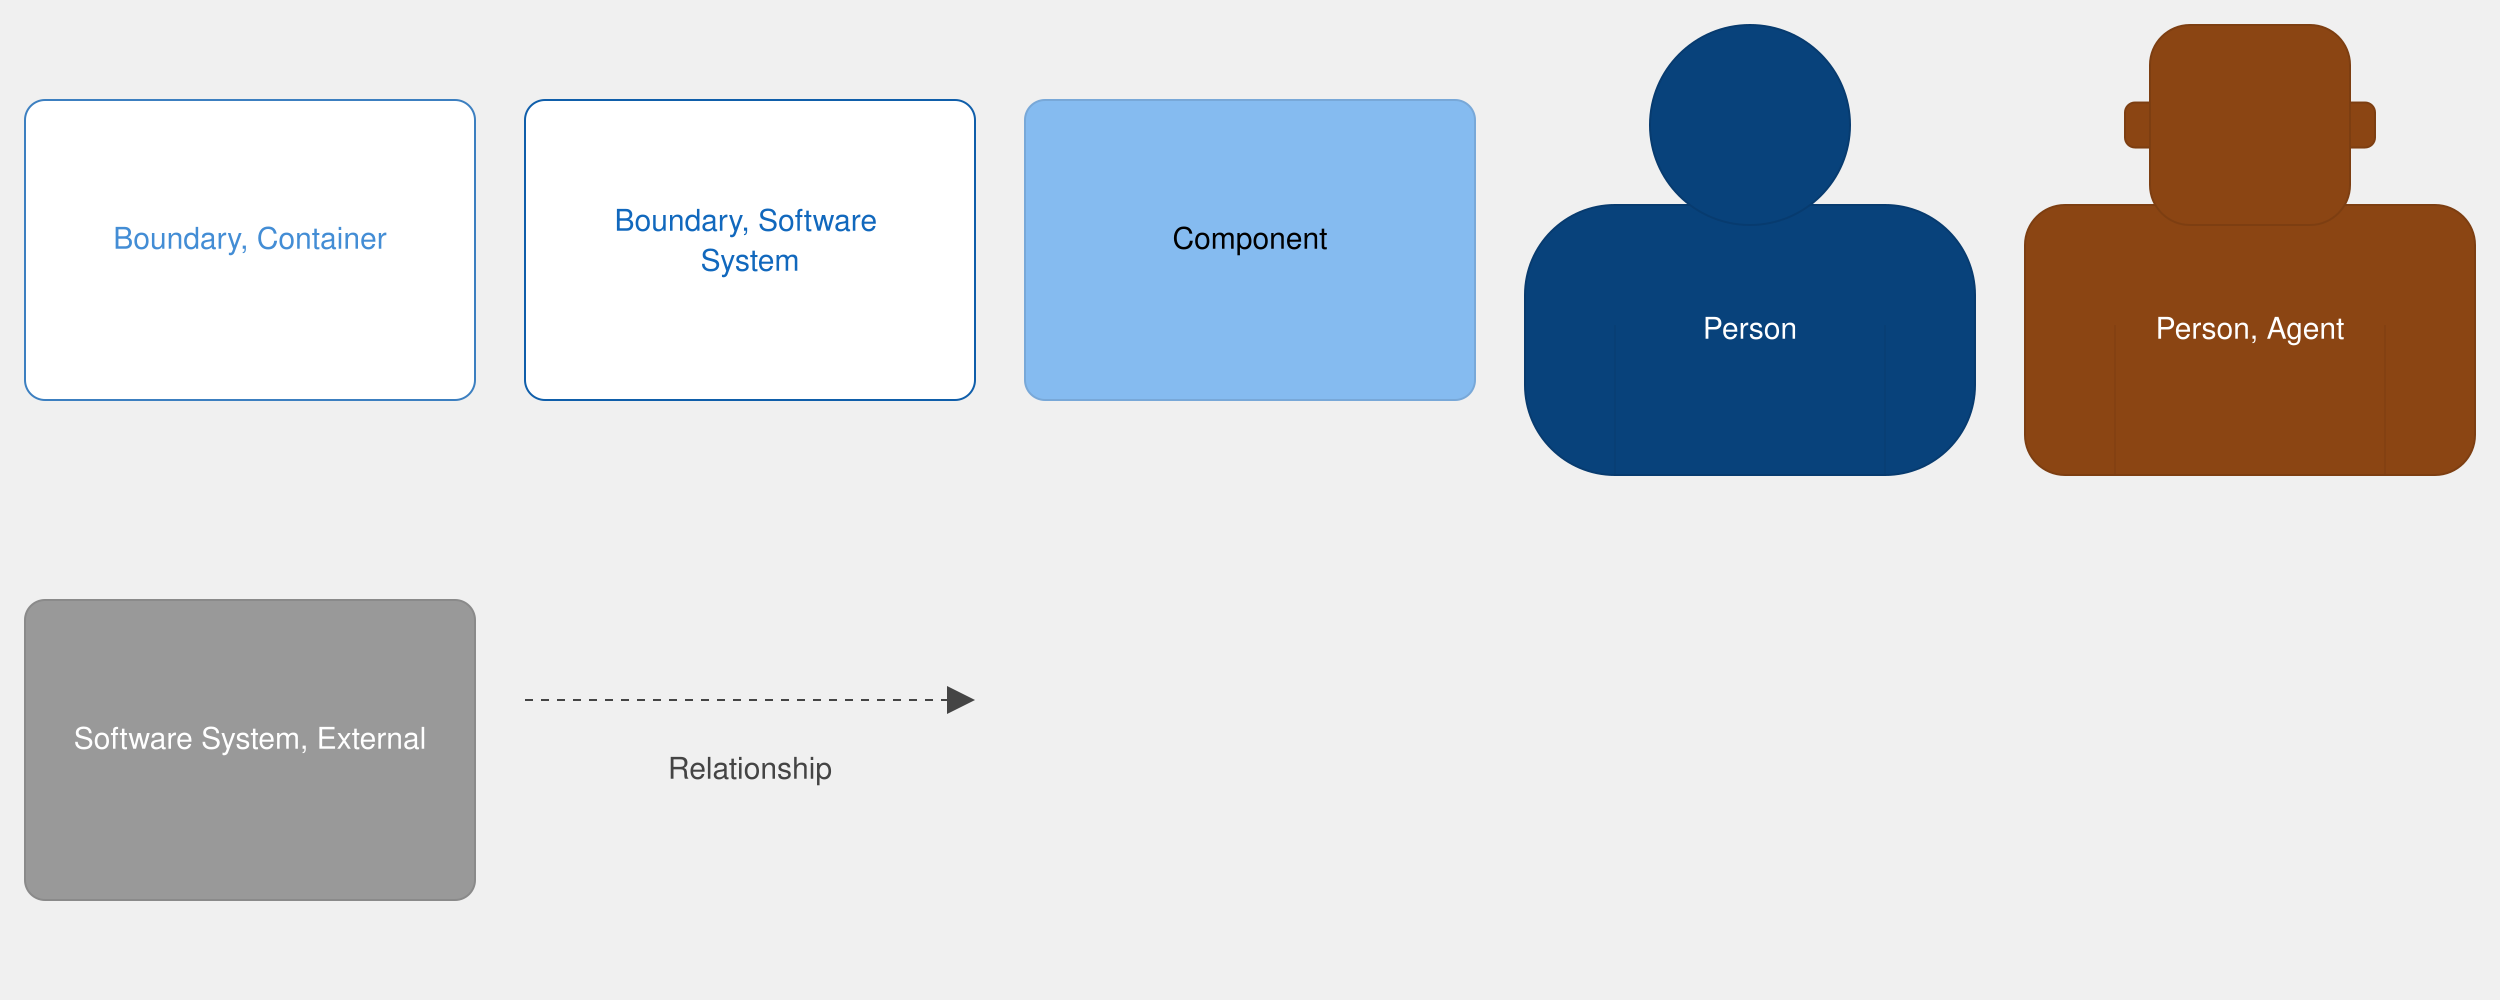
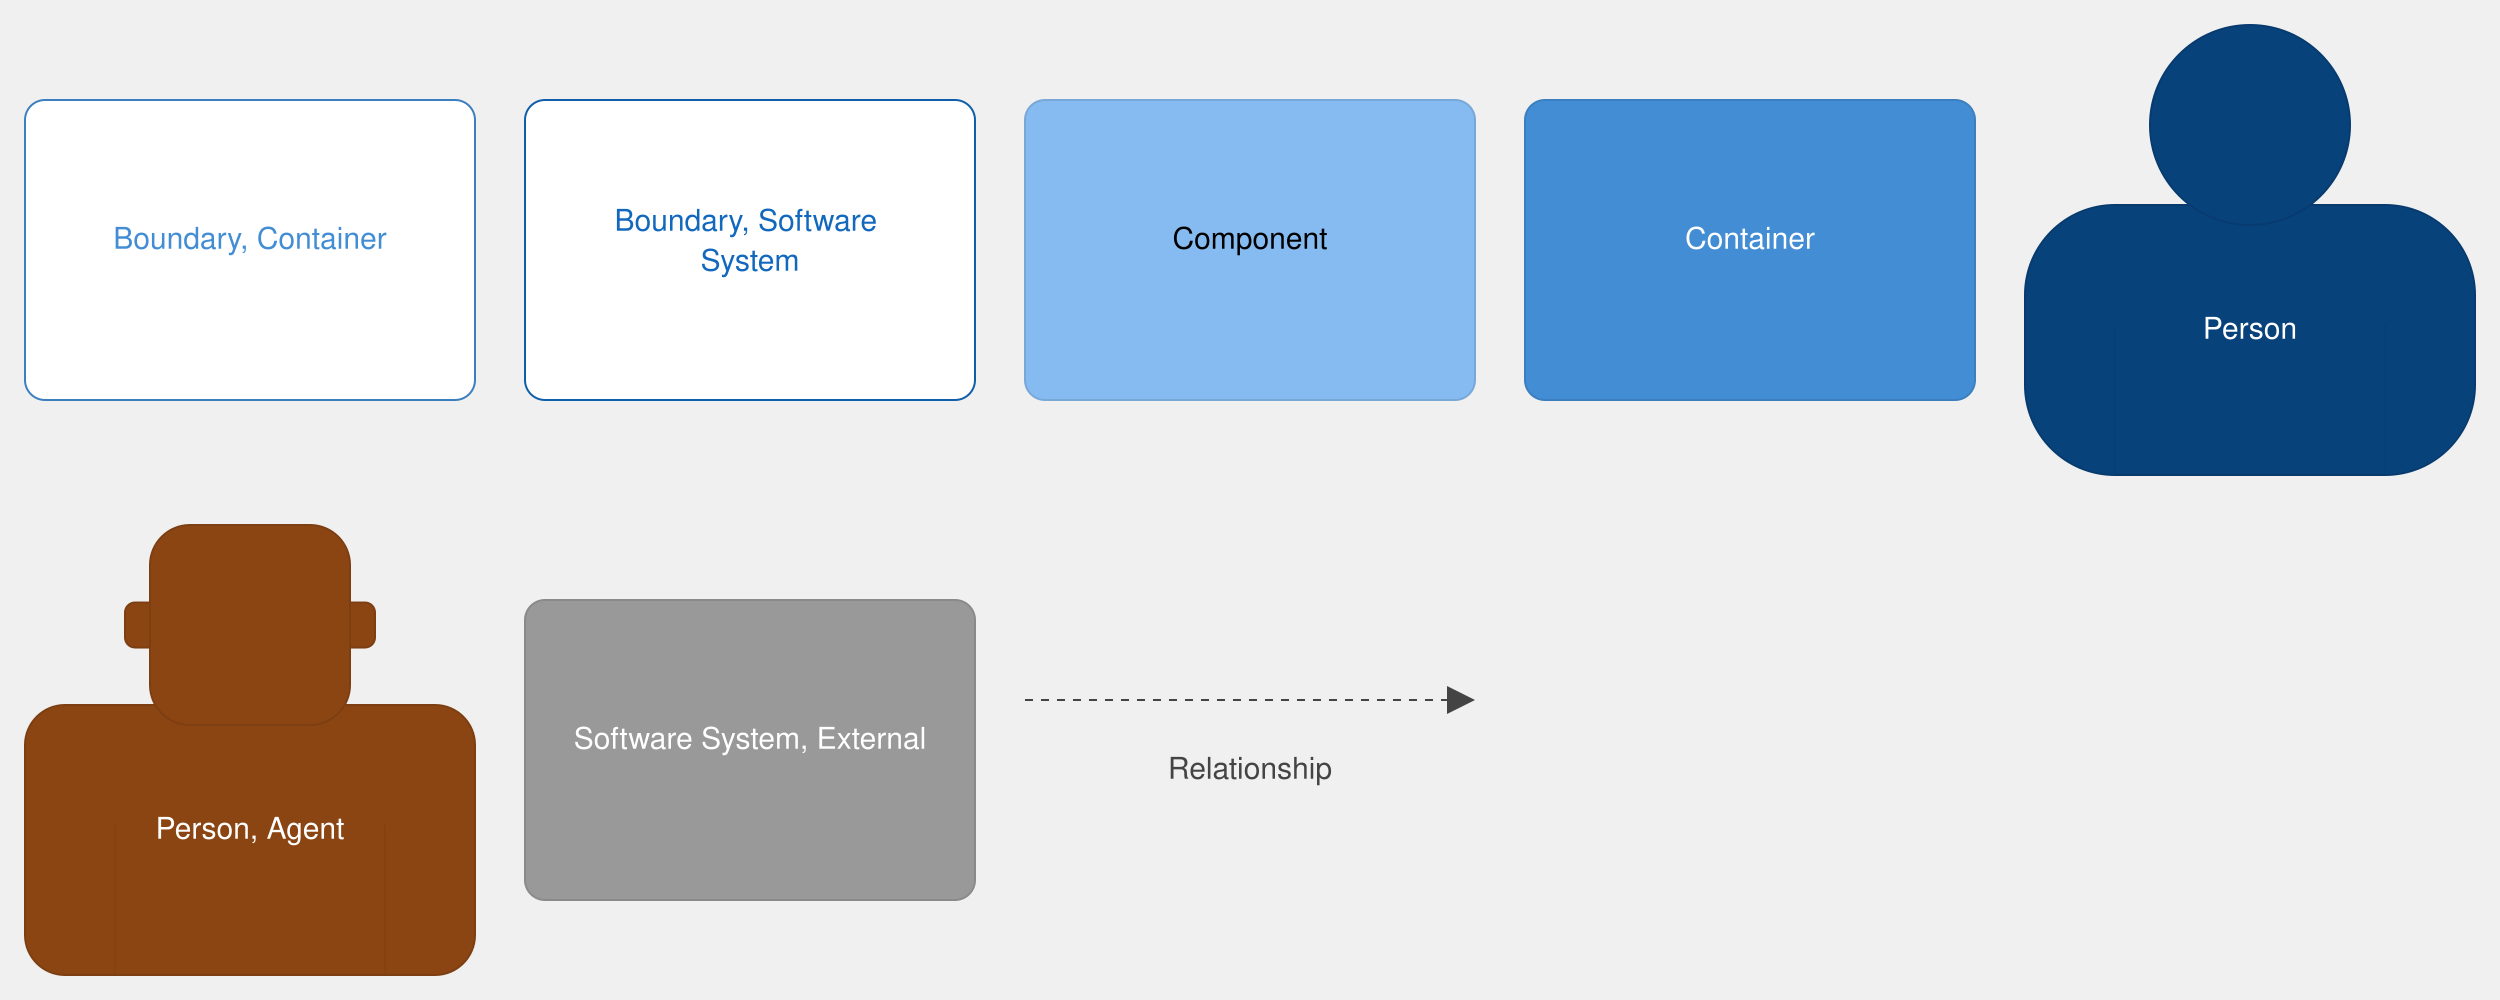
<svg xmlns="http://www.w3.org/2000/svg" version="1.1" viewBox="0 0 2500 1000" style="background: #ffffff">
  <g transform="translate(25,100)">
    <rect width="450" height="300" rx="20" ry="20" x="0" y="0" fill="#ffffff" stroke-width="2" stroke="#3c7fc0" stroke-dasharray="" />
    <text x="225" y="95" text-anchor="middle" dominant-baseline="hanging" fill="#438dd5" font-size="30px" font-family="Tahoma, Verdana, Helvetica, Arial">
      <tspan x="225" dy="40px">Boundary, Container</tspan>
    </text>
  </g>
  <g transform="translate(525,100)">
    <rect width="450" height="300" rx="20" ry="20" x="0" y="0" fill="#ffffff" stroke-width="2" stroke="#0f5eaa" stroke-dasharray="" />
    <text x="225" y="77" text-anchor="middle" dominant-baseline="hanging" fill="#1168bd" font-size="30px" font-family="Tahoma, Verdana, Helvetica, Arial">
      <tspan x="225" dy="40px">Boundary, Software</tspan>
      <tspan x="225" dy="40px">System</tspan>
    </text>
  </g>
  <g transform="translate(1025,100)">
    <rect width="450" height="300" rx="20" ry="20" x="0" y="0" fill="#85bbf0" stroke-width="2" stroke="#78a8d8" stroke-dasharray="" />
    <text x="225" y="95" text-anchor="middle" dominant-baseline="hanging" fill="#000000" font-size="30px" font-family="Tahoma, Verdana, Helvetica, Arial">
      <tspan x="225" dy="40px">Component</tspan>
    </text>
  </g>
-   <g transform="translate(1525,25)">
+   <g transform="translate(1525,100)">
+     <rect width="450" height="300" rx="20" ry="20" x="0" y="0" fill="#438dd5" stroke-width="2" stroke="#3c7fc0" stroke-dasharray="" />
+     <text x="225" y="95" text-anchor="middle" dominant-baseline="hanging" fill="#ffffff" font-size="30px" font-family="Tahoma, Verdana, Helvetica, Arial">
+       <tspan x="225" dy="40px">Container</tspan>
+     </text>
+   </g>
+   <g transform="translate(2025,25)">
    <rect x="0" y="180" width="450" height="270" rx="90" fill="#08427b" stroke-width="2" stroke="#073b6f" stroke-dasharray="" />
    <circle cx="225" cy="100" r="100" fill="#08427b" stroke-width="2" stroke="#073b6f" stroke-dasharray="" />
    <line x1="90" y1="300" x2="90" y2="450" stroke-width="1" stroke="#073b6f" stroke-dasharray="" />
    <line x1="360" y1="300" x2="360" y2="450" stroke-width="1" stroke="#073b6f" stroke-dasharray="" />
    <text x="225" y="260" text-anchor="middle" dominant-baseline="hanging" fill="#ffffff" font-size="30px" font-family="Tahoma, Verdana, Helvetica, Arial">
      <tspan x="225" dy="40px">Person</tspan>
    </text>
  </g>
-   <g transform="translate(2025,25)">
+   <g transform="translate(25,525)">
    <rect x="0" y="180" width="450" height="270" rx="40" fill="#8b4513" stroke-width="2" stroke="#7d3e11" stroke-dasharray="" />
    <rect x="100" y="77.5" width="250" height="45" rx="10" fill="#8b4513" stroke-width="2" stroke="#7d3e11" stroke-dasharray="" />
    <rect x="125" y="0" width="200" height="200" rx="40" fill="#8b4513" stroke-width="2" stroke="#7d3e11" stroke-dasharray="" />
    <line x1="90" y1="300" x2="90" y2="450" stroke-width="1" stroke="#7d3e11" stroke-dasharray="" />
    <line x1="360" y1="300" x2="360" y2="450" stroke-width="1" stroke="#7d3e11" stroke-dasharray="" />
    <text x="225" y="260" text-anchor="middle" dominant-baseline="hanging" fill="#ffffff" font-size="30px" font-family="Tahoma, Verdana, Helvetica, Arial">
      <tspan x="225" dy="40px">Person, Agent</tspan>
    </text>
  </g>
-   <g transform="translate(25,600)">
+   <g transform="translate(525,600)">
    <rect width="450" height="300" rx="20" ry="20" x="0" y="0" fill="#999999" stroke-width="2" stroke="#8a8a8a" stroke-dasharray="" />
    <text x="225" y="95" text-anchor="middle" dominant-baseline="hanging" fill="#ffffff" font-size="30px" font-family="Tahoma, Verdana, Helvetica, Arial">
      <tspan x="225" dy="40px">Software System, External</tspan>
    </text>
  </g>
-   <g transform="translate(525,670)">
+   <g transform="translate(1025,670)">
    <path d="M422,0 L422,44 L450,30 L 422,16" style="fill:#444444" />
    <path d="M0,30 L422,30" style="stroke:#444444; stroke-width: 2; fill: none; stroke-dasharray: 8 8;" />
    <text x="225" y="55" text-anchor="middle" dominant-baseline="hanging" fill="#444444" font-size="30px" font-family="Tahoma, Verdana, Helvetica, Arial">
      <tspan x="225" dy="40px">Relationship</tspan>
    </text>
  </g>
</svg>
